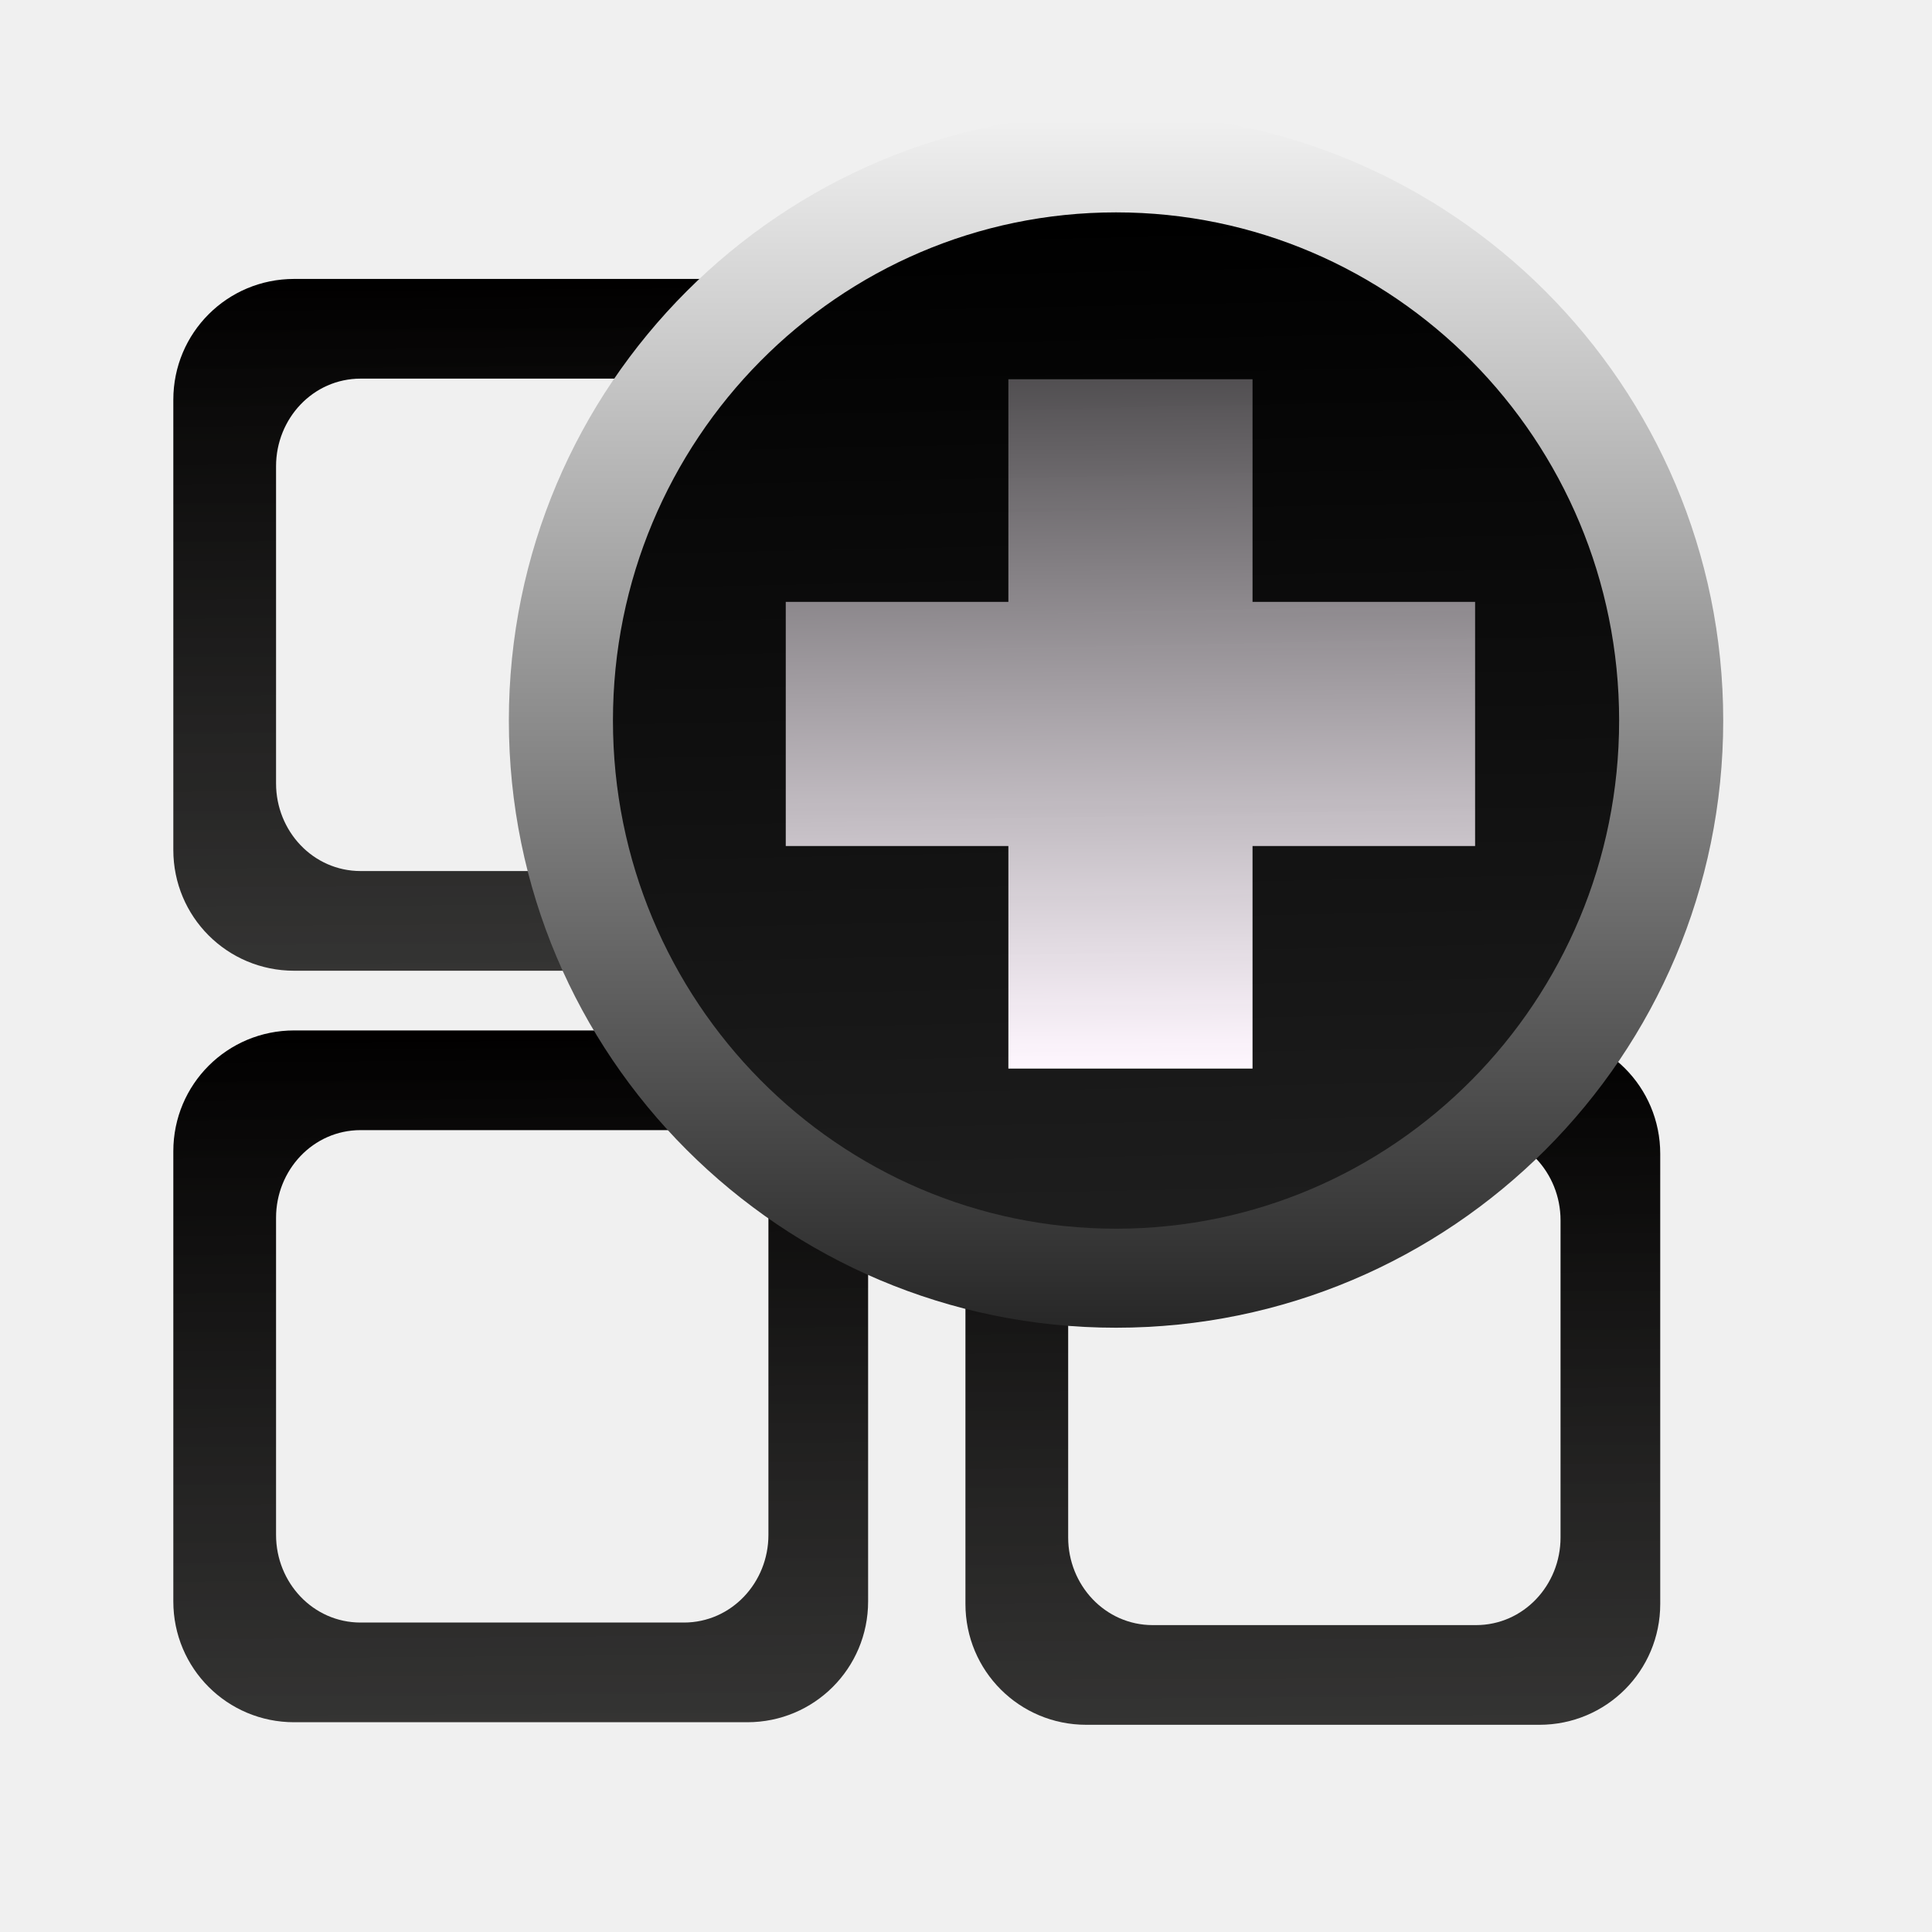
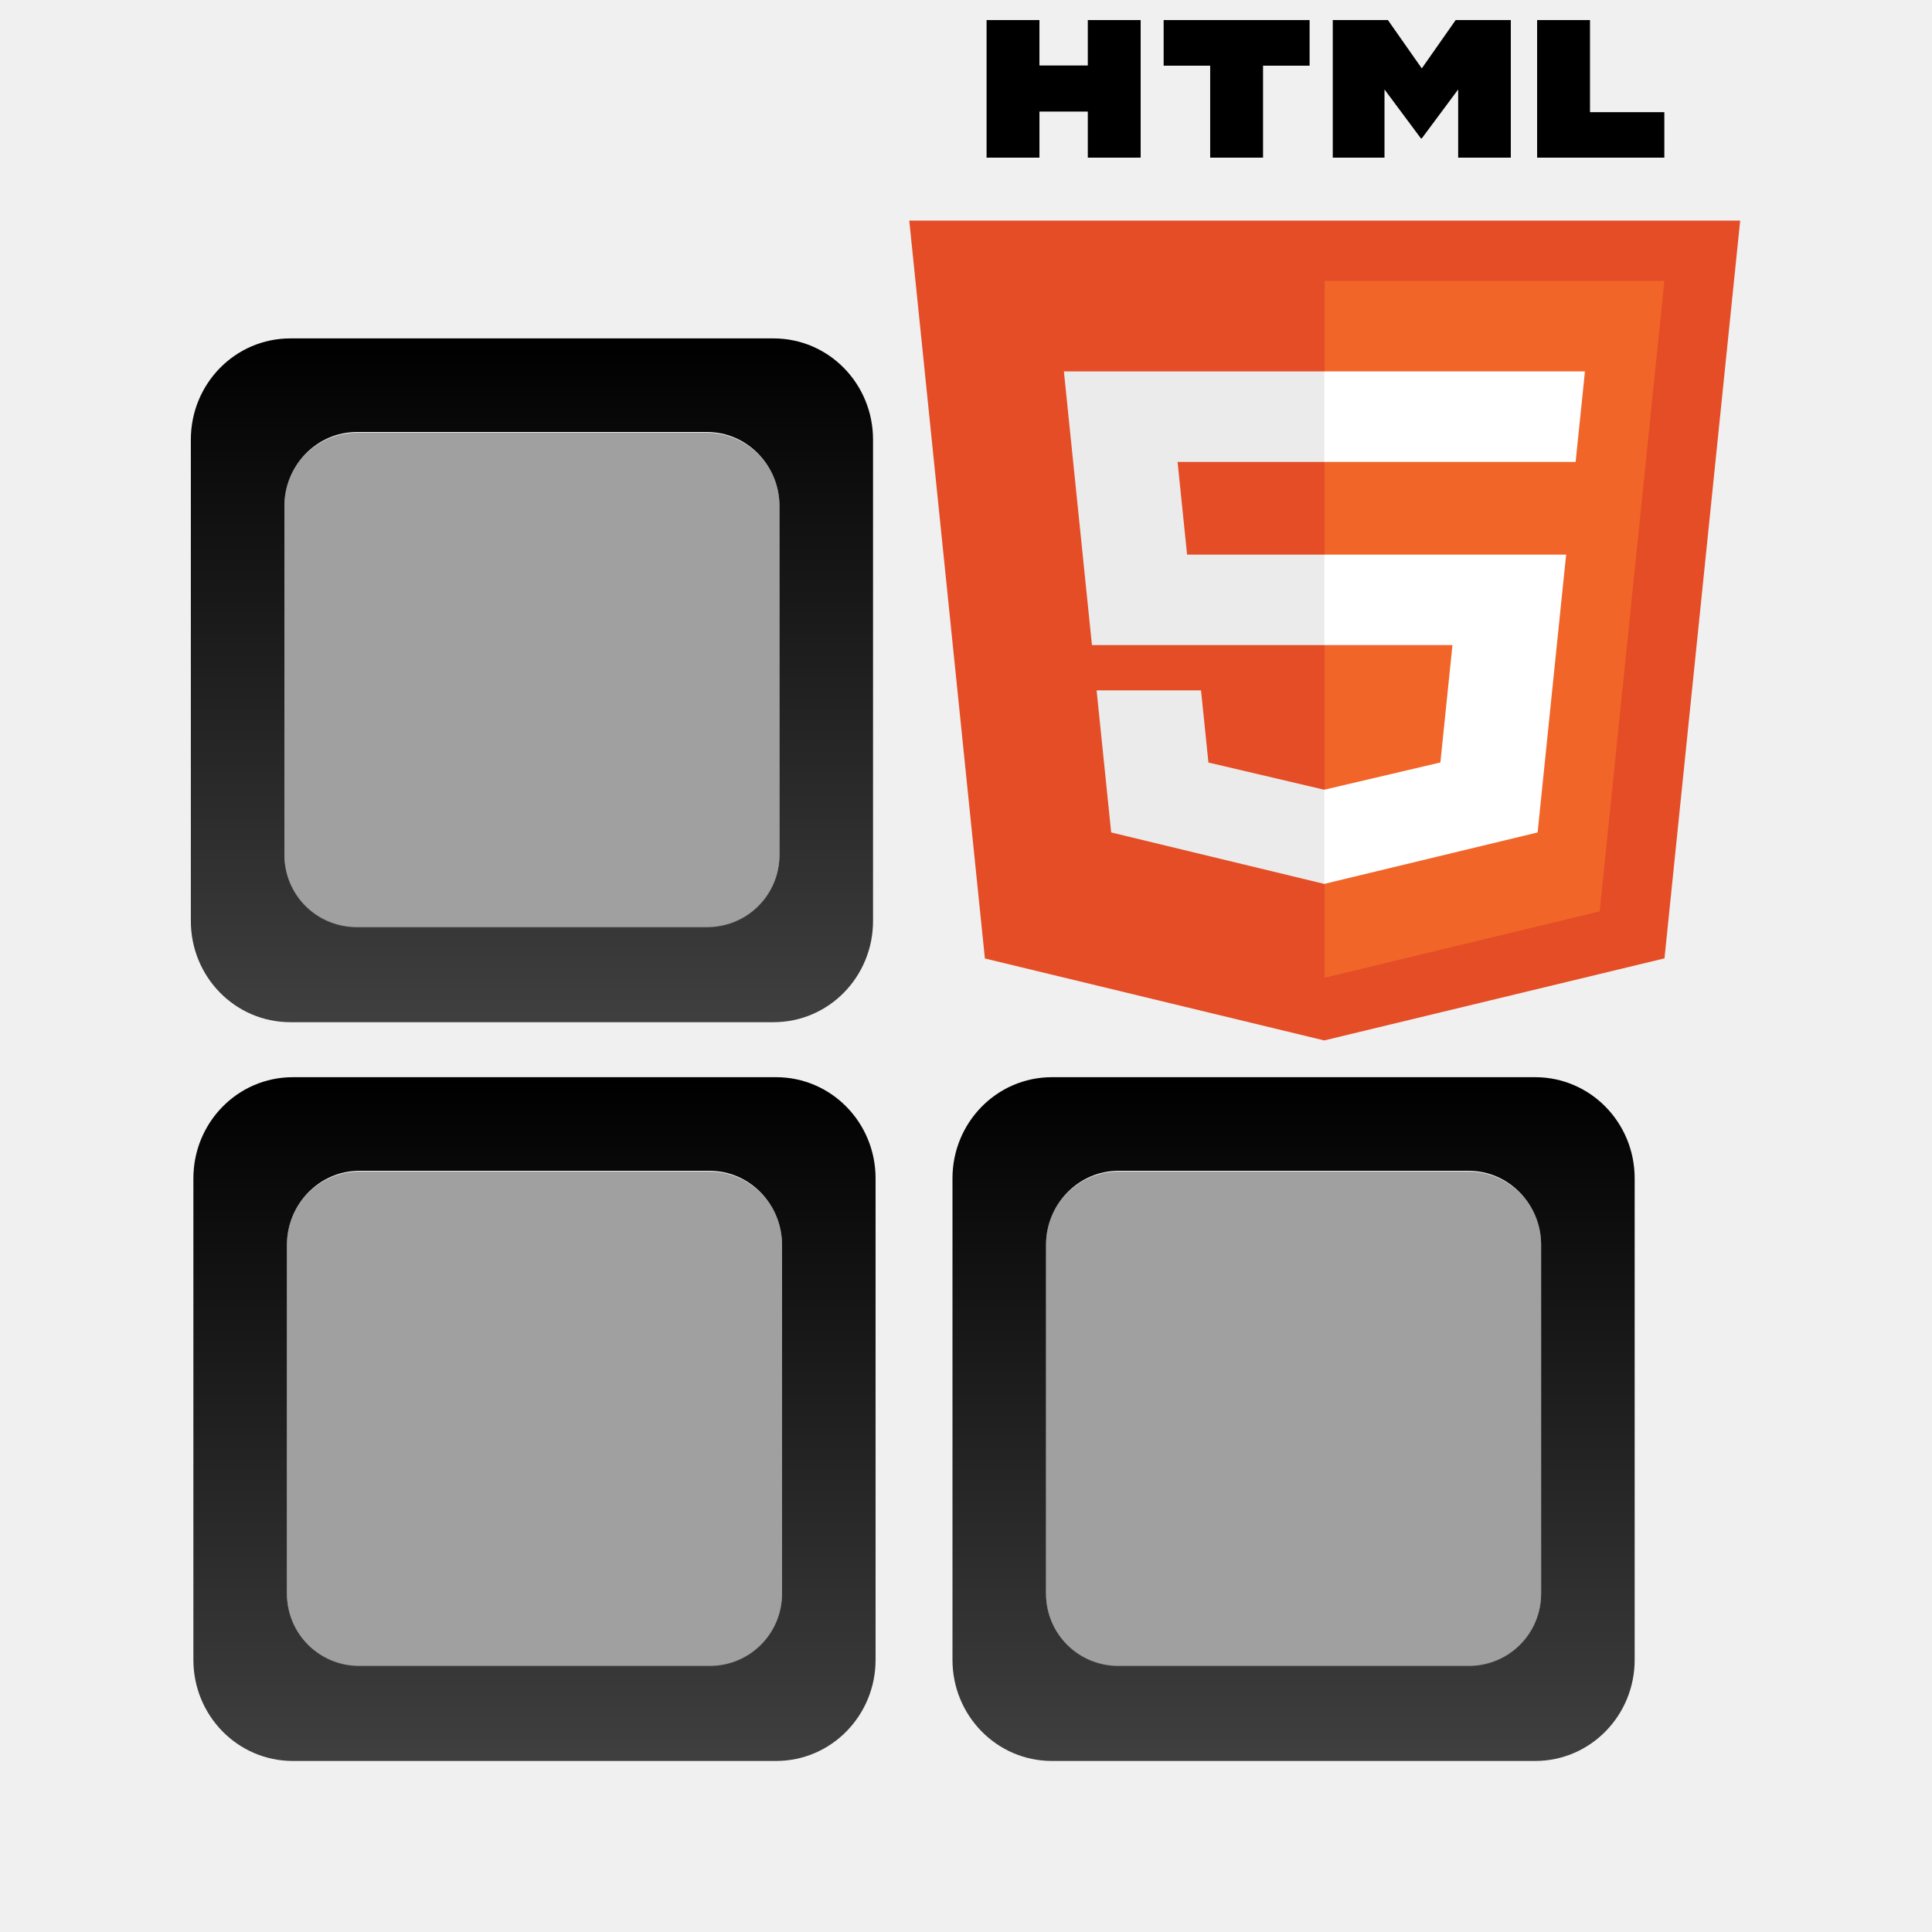
<svg xmlns="http://www.w3.org/2000/svg" xmlns:xlink="http://www.w3.org/1999/xlink" width="40" height="40" id="svg3352" version="1.1">
  <defs id="defs3354">
-     <linearGradient id="linearGradient24610">
-       <stop style="stop-color:#fff7ff;stop-opacity:1;" offset="0" id="stop24612" />
-       <stop style="stop-color:#fff7ff;stop-opacity:0;" offset="1" id="stop24614" />
-     </linearGradient>
    <linearGradient id="linearGradient24536">
      <stop style="stop-color:#010000;stop-opacity:1;" offset="0" id="stop24538" />
      <stop style="stop-color:#2d2d2b;stop-opacity:0.7;" offset="1" id="stop24540" />
-     </linearGradient>
-     <linearGradient id="linearGradient24528">
-       <stop style="stop-color:#010000;stop-opacity:1;" offset="0" id="stop24530" />
-       <stop style="stop-color:#010000;stop-opacity:0;" offset="1" id="stop24532" />
    </linearGradient>
    <linearGradient id="linearGradient24520">
      <stop style="stop-color:#f0f0f0;stop-opacity:1;" offset="0" id="stop24522" />
      <stop style="stop-color:#282828;stop-opacity:1;" offset="1" id="stop24524" />
    </linearGradient>
    <linearGradient id="linearGradient24512">
      <stop style="stop-color:#000000;stop-opacity:1;" offset="0" id="stop24514" />
      <stop style="stop-color:#404040;stop-opacity:1;" offset="1" id="stop24516" />
    </linearGradient>
    <linearGradient xlink:href="#linearGradient16792" id="linearGradient4656" gradientUnits="userSpaceOnUse" gradientTransform="matrix(0,1.548028,-1.548028,0,-272.041,-201.3716)" x1="465.107" y1="-224.946" x2="478.959" y2="-224.946" />
    <linearGradient id="linearGradient16792">
      <stop style="stop-color:#000000;stop-opacity:1;" offset="0" id="stop16794" />
      <stop id="stop16800" offset="0.726" style="stop-color:#000000;stop-opacity:0.702;" />
      <stop style="stop-color:#000000;stop-opacity:0.408;" offset="1" id="stop16796" />
    </linearGradient>
-     <linearGradient y2="-224.946" x2="478.959" y1="-224.946" x1="465.107" gradientTransform="matrix(0,1.548028,-1.548028,0,294.3485,-273.1439)" gradientUnits="userSpaceOnUse" id="linearGradient3350" xlink:href="#linearGradient16792" />
-     <linearGradient xlink:href="#linearGradient24512" id="linearGradient24518" x1="626.029" y1="449.191" x2="626.386" y2="466.477" gradientUnits="userSpaceOnUse" gradientTransform="translate(-1.547541,-0.04247231)" />
-     <linearGradient xlink:href="#linearGradient24520" id="linearGradient24526" x1="626.015" y1="454.122" x2="626.06" y2="471.657" gradientUnits="userSpaceOnUse" gradientTransform="translate(-1.011826,-0.5781866)" />
-     <linearGradient xlink:href="#linearGradient24528" id="linearGradient24534" x1="616.729" y1="451.014" x2="616.703" y2="466.479" gradientUnits="userSpaceOnUse" />
-     <linearGradient xlink:href="#linearGradient24536" id="linearGradient24542" x1="616.979" y1="449.3" x2="617.167" y2="466.3" gradientUnits="userSpaceOnUse" gradientTransform="translate(-1.011826,-0.5781866)" />
-     <linearGradient xlink:href="#linearGradient24520" id="linearGradient24546" gradientUnits="userSpaceOnUse" x1="625.872" y1="453.872" x2="626.06" y2="471.657" gradientTransform="translate(-9.618962,-0.5781852)" />
-     <linearGradient xlink:href="#linearGradient24512" id="linearGradient24555" gradientUnits="userSpaceOnUse" gradientTransform="translate(-1.547541,-0.04247231)" x1="626.029" y1="449.191" x2="626.386" y2="466.477" />
-     <linearGradient xlink:href="#linearGradient24536" id="linearGradient24557" gradientUnits="userSpaceOnUse" gradientTransform="translate(-1.011826,-0.5781866)" x1="616.979" y1="449.3" x2="617.167" y2="466.3" />
-     <linearGradient xlink:href="#linearGradient24520" id="linearGradient24559" gradientUnits="userSpaceOnUse" gradientTransform="translate(-1.011826,-0.5781866)" x1="626.015" y1="454.122" x2="626.06" y2="471.657" />
-     <linearGradient xlink:href="#linearGradient24520" id="linearGradient24561" gradientUnits="userSpaceOnUse" gradientTransform="translate(-9.618962,-0.5781852)" x1="625.872" y1="453.872" x2="626.06" y2="471.657" />
-     <linearGradient xlink:href="#linearGradient24520" id="linearGradient24567" gradientUnits="userSpaceOnUse" gradientTransform="matrix(2.001385,0,0,2.001385,-631.4528,-468.2097)" x1="626.004" y1="458.625" x2="626.139" y2="477.514" />
-     <linearGradient xlink:href="#linearGradient24520" id="linearGradient24570" gradientUnits="userSpaceOnUse" gradientTransform="matrix(2.001385,0,0,2.001385,-614.2266,-468.2097)" x1="626.015" y1="454.122" x2="626.06" y2="471.657" />
-     <linearGradient xlink:href="#linearGradient24536" id="linearGradient24573" gradientUnits="userSpaceOnUse" gradientTransform="matrix(2.001385,0,0,2.001385,-614.2266,-468.2097)" x1="617.058" y1="451.086" x2="617.167" y2="466.3" />
-     <linearGradient xlink:href="#linearGradient24512" id="linearGradient24576" gradientUnits="userSpaceOnUse" gradientTransform="matrix(3.114964,0,0,3.114964,-1317.124,-967.2675)" x1="626.029" y1="449.191" x2="626.386" y2="466.477" />
-     <linearGradient xlink:href="#linearGradient24536" id="linearGradient24580" gradientUnits="userSpaceOnUse" gradientTransform="matrix(2.001385,0,0,2.001385,-614.0689,-451.8102)" x1="616.979" y1="449.3" x2="617.167" y2="466.3" />
-     <linearGradient xlink:href="#linearGradient24536" id="linearGradient24584" gradientUnits="userSpaceOnUse" gradientTransform="matrix(2.001385,0,0,2.001385,-597.7745,-451.8102)" x1="616.979" y1="449.3" x2="617.167" y2="466.3" />
-     <linearGradient xlink:href="#linearGradient24520" id="linearGradient24596" gradientUnits="userSpaceOnUse" gradientTransform="matrix(3.114964,0,0,3.114964,-1318.228,-967.8457)" x1="626.214" y1="449.157" x2="626.214" y2="457.147" />
-     <linearGradient xlink:href="#linearGradient24512" id="linearGradient24600" gradientUnits="userSpaceOnUse" gradientTransform="matrix(2.580967,0,0,2.607016,-983.8351,-737.6663)" x1="626.029" y1="449.191" x2="626.386" y2="466.477" />
-     <linearGradient xlink:href="#linearGradient24536" id="linearGradient24604" gradientUnits="userSpaceOnUse" gradientTransform="matrix(2.001385,0,0,2.001385,-614.2266,-452.6512)" x1="617.058" y1="451.086" x2="617.167" y2="466.3" />
-     <linearGradient xlink:href="#linearGradient24536" id="linearGradient24608" gradientUnits="userSpaceOnUse" gradientTransform="matrix(2.001385,0,0,2.001385,-597.8271,-452.5987)" x1="617.058" y1="451.086" x2="617.167" y2="466.3" />
-     <linearGradient xlink:href="#linearGradient24610" id="linearGradient24616" x1="632.485" y1="450.935" x2="632.355" y2="430.278" gradientUnits="userSpaceOnUse" />
+     <linearGradient xlink:href="#linearGradient24512" id="linearGradient24703" gradientUnits="userSpaceOnUse" gradientTransform="translate(600.927,422.4574)" x1="10.25" y1="7.227" x2="10.25" y2="21.526" />
+     <linearGradient xlink:href="#linearGradient24512" id="linearGradient24711" gradientUnits="userSpaceOnUse" gradientTransform="translate(600.927,422.4574)" x1="10.25" y1="7.227" x2="10.25" y2="21.526" />
+     <linearGradient xlink:href="#linearGradient24512" id="linearGradient24719" gradientUnits="userSpaceOnUse" gradientTransform="translate(600.927,422.4574)" x1="10.25" y1="7.227" x2="10.25" y2="21.526" />
  </defs>
  <g id="layer1" transform="translate(-609.2786,-428.7979)">
-     <path id="path24602" d="m 615.369,450.132 c -1.386,0 -2.502,1.116 -2.502,2.502 l 0,9.319 c 0,1.386 1.116,2.502 2.502,2.502 l 9.381,0 c 1.386,0 2.502,-1.116 2.502,-2.502 l 0,-9.319 c 0,-1.386 -1.116,-2.502 -2.502,-2.502 l -9.381,0 z m 1.376,2.064 6.692,0 c 0.986,0 1.751,0.828 1.751,1.814 l 0,6.567 c 0,0.986 -0.765,1.814 -1.751,1.814 l -6.692,0 c -0.986,0 -1.751,-0.828 -1.751,-1.814 l 0,-6.567 c 0,-0.986 0.765,-1.814 1.751,-1.814 z" style="fill:url(#linearGradient24604);fill-opacity:1;stroke:none" />
-     <path style="fill:url(#linearGradient24608);fill-opacity:1;stroke:none" d="m 631.769,450.185 c -1.386,0 -2.502,1.116 -2.502,2.502 l 0,9.319 c 0,1.386 1.116,2.502 2.502,2.502 l 9.381,0 c 1.386,0 2.502,-1.116 2.502,-2.502 l 0,-9.319 c 0,-1.386 -1.116,-2.502 -2.502,-2.502 l -9.381,0 z m 1.376,2.064 6.692,0 c 0.986,0 1.751,0.828 1.751,1.814 l 0,6.567 c 0,0.986 -0.765,1.814 -1.751,1.814 l -6.692,0 c -0.986,0 -1.751,-0.828 -1.751,-1.814 l 0,-6.567 c 0,-0.986 0.765,-1.814 1.751,-1.814 z" id="path24606" />
-     <path style="fill:url(#linearGradient24573);fill-opacity:1;stroke:none" d="m 615.369,434.573 c -1.386,0 -2.502,1.116 -2.502,2.502 l 0,9.319 c 0,1.386 1.116,2.502 2.502,2.502 l 9.381,0 c 1.386,0 2.502,-1.116 2.502,-2.502 l 0,-9.319 c 0,-1.386 -1.116,-2.502 -2.502,-2.502 l -9.381,0 z m 1.376,2.064 6.692,0 c 0.986,0 1.751,0.828 1.751,1.814 l 0,6.567 c 0,0.986 -0.765,1.814 -1.751,1.814 l -6.692,0 c -0.986,0 -1.751,-0.828 -1.751,-1.814 l 0,-6.567 c 0,-0.986 0.765,-1.814 1.751,-1.814 z" id="rect24455" />
-     <rect ry="12.571" style="fill:url(#linearGradient24596);fill-opacity:1;fill-rule:evenodd;stroke:none" id="rect24594" width="25.142" height="25.142" x="619.814" y="431.145" />
-     <rect y="433.195" x="621.969" height="21.042" width="20.832" id="rect24598" style="fill:url(#linearGradient24600);fill-opacity:1;fill-rule:evenodd;stroke:none" ry="10.521" />
-     <path id="path24451" style="fill:url(#linearGradient24616);fill-opacity:1;stroke:none" d="m 639.819,441.259 0,5.055 -14.272,0 0,-5.055 z m -9.663,-4.609 5.055,0 0,14.272 -5.055,0 z" />
+     <g id="g24699" transform="translate(9.145861,6.09724)">
+       <path id="rect24682" d="m 606.146,429.707 c -1.15,0 -2.062,0.944 -2.062,2.094 l 0,9.969 c 0,1.15 0.912,2.094 2.062,2.094 l 10,0 c 1.15,0 2.062,-0.944 2.062,-2.094 l 0,-9.969 c 0,-1.15 -0.912,-2.094 -2.062,-2.094 l -10,0 z m 1.375,1.938 7.25,0 c 0.834,0 1.5,0.697 1.5,1.531 l 0,7.219 c 0,0.834 -0.666,1.5 -1.5,1.5 l -7.25,0 c -0.834,0 -1.5,-0.666 -1.5,-1.5 l 0,-7.219 c 0,-0.834 0.666,-1.531 1.5,-1.531 z" style="fill:url(#linearGradient24703);fill-opacity:1;stroke:none" />
+       <rect ry="1.505" y="431.661" x="606.021" height="10.25" width="10.25" id="rect24694" style="fill:#505050;fill-opacity:0.502;stroke:none" />
+     </g>
+     <g transform="translate(9.198423,21.3929)" id="g24705">
+       <path style="fill:url(#linearGradient24711);fill-opacity:1;stroke:none" d="m 606.146,429.707 c -1.15,0 -2.062,0.944 -2.062,2.094 l 0,9.969 c 0,1.15 0.912,2.094 2.062,2.094 l 10,0 c 1.15,0 2.062,-0.944 2.062,-2.094 l 0,-9.969 c 0,-1.15 -0.912,-2.094 -2.062,-2.094 l -10,0 z m 1.375,1.938 7.25,0 c 0.834,0 1.5,0.697 1.5,1.531 l 0,7.219 c 0,0.834 -0.666,1.5 -1.5,1.5 l -7.25,0 c -0.834,0 -1.5,-0.666 -1.5,-1.5 l 0,-7.219 c 0,-0.834 0.666,-1.531 1.5,-1.531 z" id="path24707" />
+       <rect style="fill:#505050;fill-opacity:0.502;stroke:none" id="rect24709" width="10.25" height="10.25" x="606.021" y="431.661" ry="1.505" />
+     </g>
+     <g id="g24713" transform="translate(24.91459,21.3929)">
+       <path id="path24715" d="m 606.146,429.707 c -1.15,0 -2.062,0.944 -2.062,2.094 l 0,9.969 c 0,1.15 0.912,2.094 2.062,2.094 l 10,0 c 1.15,0 2.062,-0.944 2.062,-2.094 l 0,-9.969 c 0,-1.15 -0.912,-2.094 -2.062,-2.094 l -10,0 z m 1.375,1.938 7.25,0 c 0.834,0 1.5,0.697 1.5,1.531 l 0,7.219 c 0,0.834 -0.666,1.5 -1.5,1.5 l -7.25,0 c -0.834,0 -1.5,-0.666 -1.5,-1.5 l 0,-7.219 c 0,-0.834 0.666,-1.531 1.5,-1.531 z" style="fill:url(#linearGradient24719);fill-opacity:1;stroke:none" />
+       <rect ry="1.505" y="431.661" x="606.021" height="10.25" width="10.25" id="rect24717" style="fill:#505050;fill-opacity:0.502;stroke:none" />
+     </g>
+     <g id="g24670" transform="matrix(0.04742628,0,0,0.04126164,624.5646,429.2131)">
+       <polygon id="polygon24644" points="437.367,100.62 404.321,470.819 255.778,512 107.644,470.877 74.633,100.62 " style="fill:#e44d26" />
+       <polygon id="polygon24646" points="404.27,130.894 256,130.894 256,480.523 376.03,447.246 " style="fill:#f16529" />
+       <polygon id="polygon24648" points="191.76,221.716 256,221.716 256,176.305 255.843,176.305 142.132,176.305 143.219,188.488 154.38,313.627 256,313.627 256,268.217 195.91,268.217 " style="fill:#ebebeb" />
+       <polygon id="polygon24650" points="177.419,336.333 156.409,336.333 162.771,407.634 255.791,433.457 256,433.399 256,386.153 255.801,386.206 205.227,372.55 201.994,336.333 " style="fill:#ebebeb" />
+       <path id="path24652" d="m 108.382,0 h 23.077 v 22.8 h 21.11 V 0 h 23.078 V 69.044 H 152.57 v -23.12 h -21.11 v 23.12 H 108.383 V 0 z" />
+       <path id="path24654" d="M 205.994,22.896 H 185.678 V 0 h 63.72 V 22.896 H 229.073 V 69.044 H 205.995 V 22.896 z" />
+       <path id="path24656" d="m 259.511,0 h 24.063 L 298.376,24.26 313.163,0 h 24.072 V 69.044 H 314.253 V 34.822 l -15.877,24.549 h -0.397 L 282.091,34.822 v 34.222 h -22.58 V 0 z" />
+       <path id="path24658" d="m 348.72,0 h 23.084 v 46.222 h 32.453 V 69.044 H 348.72 V 0 z" />
+       <polygon id="polygon24660" points="255.843,268.217 255.843,313.627 311.761,313.627 306.49,372.521 255.843,386.191 255.843,433.435 348.937,407.634 349.62,399.962 360.291,280.411 361.399,268.217 349.162,268.217 " style="fill:#ffffff" />
+       <polygon id="polygon24662" points="255.843,221.605 255.843,221.716 365.385,221.716 365.385,221.716 365.531,221.716 366.442,211.509 368.511,188.488 369.597,176.305 255.843,176.305 255.843,204.509 " style="fill:#ffffff" />
+     </g>
  </g>
</svg>
